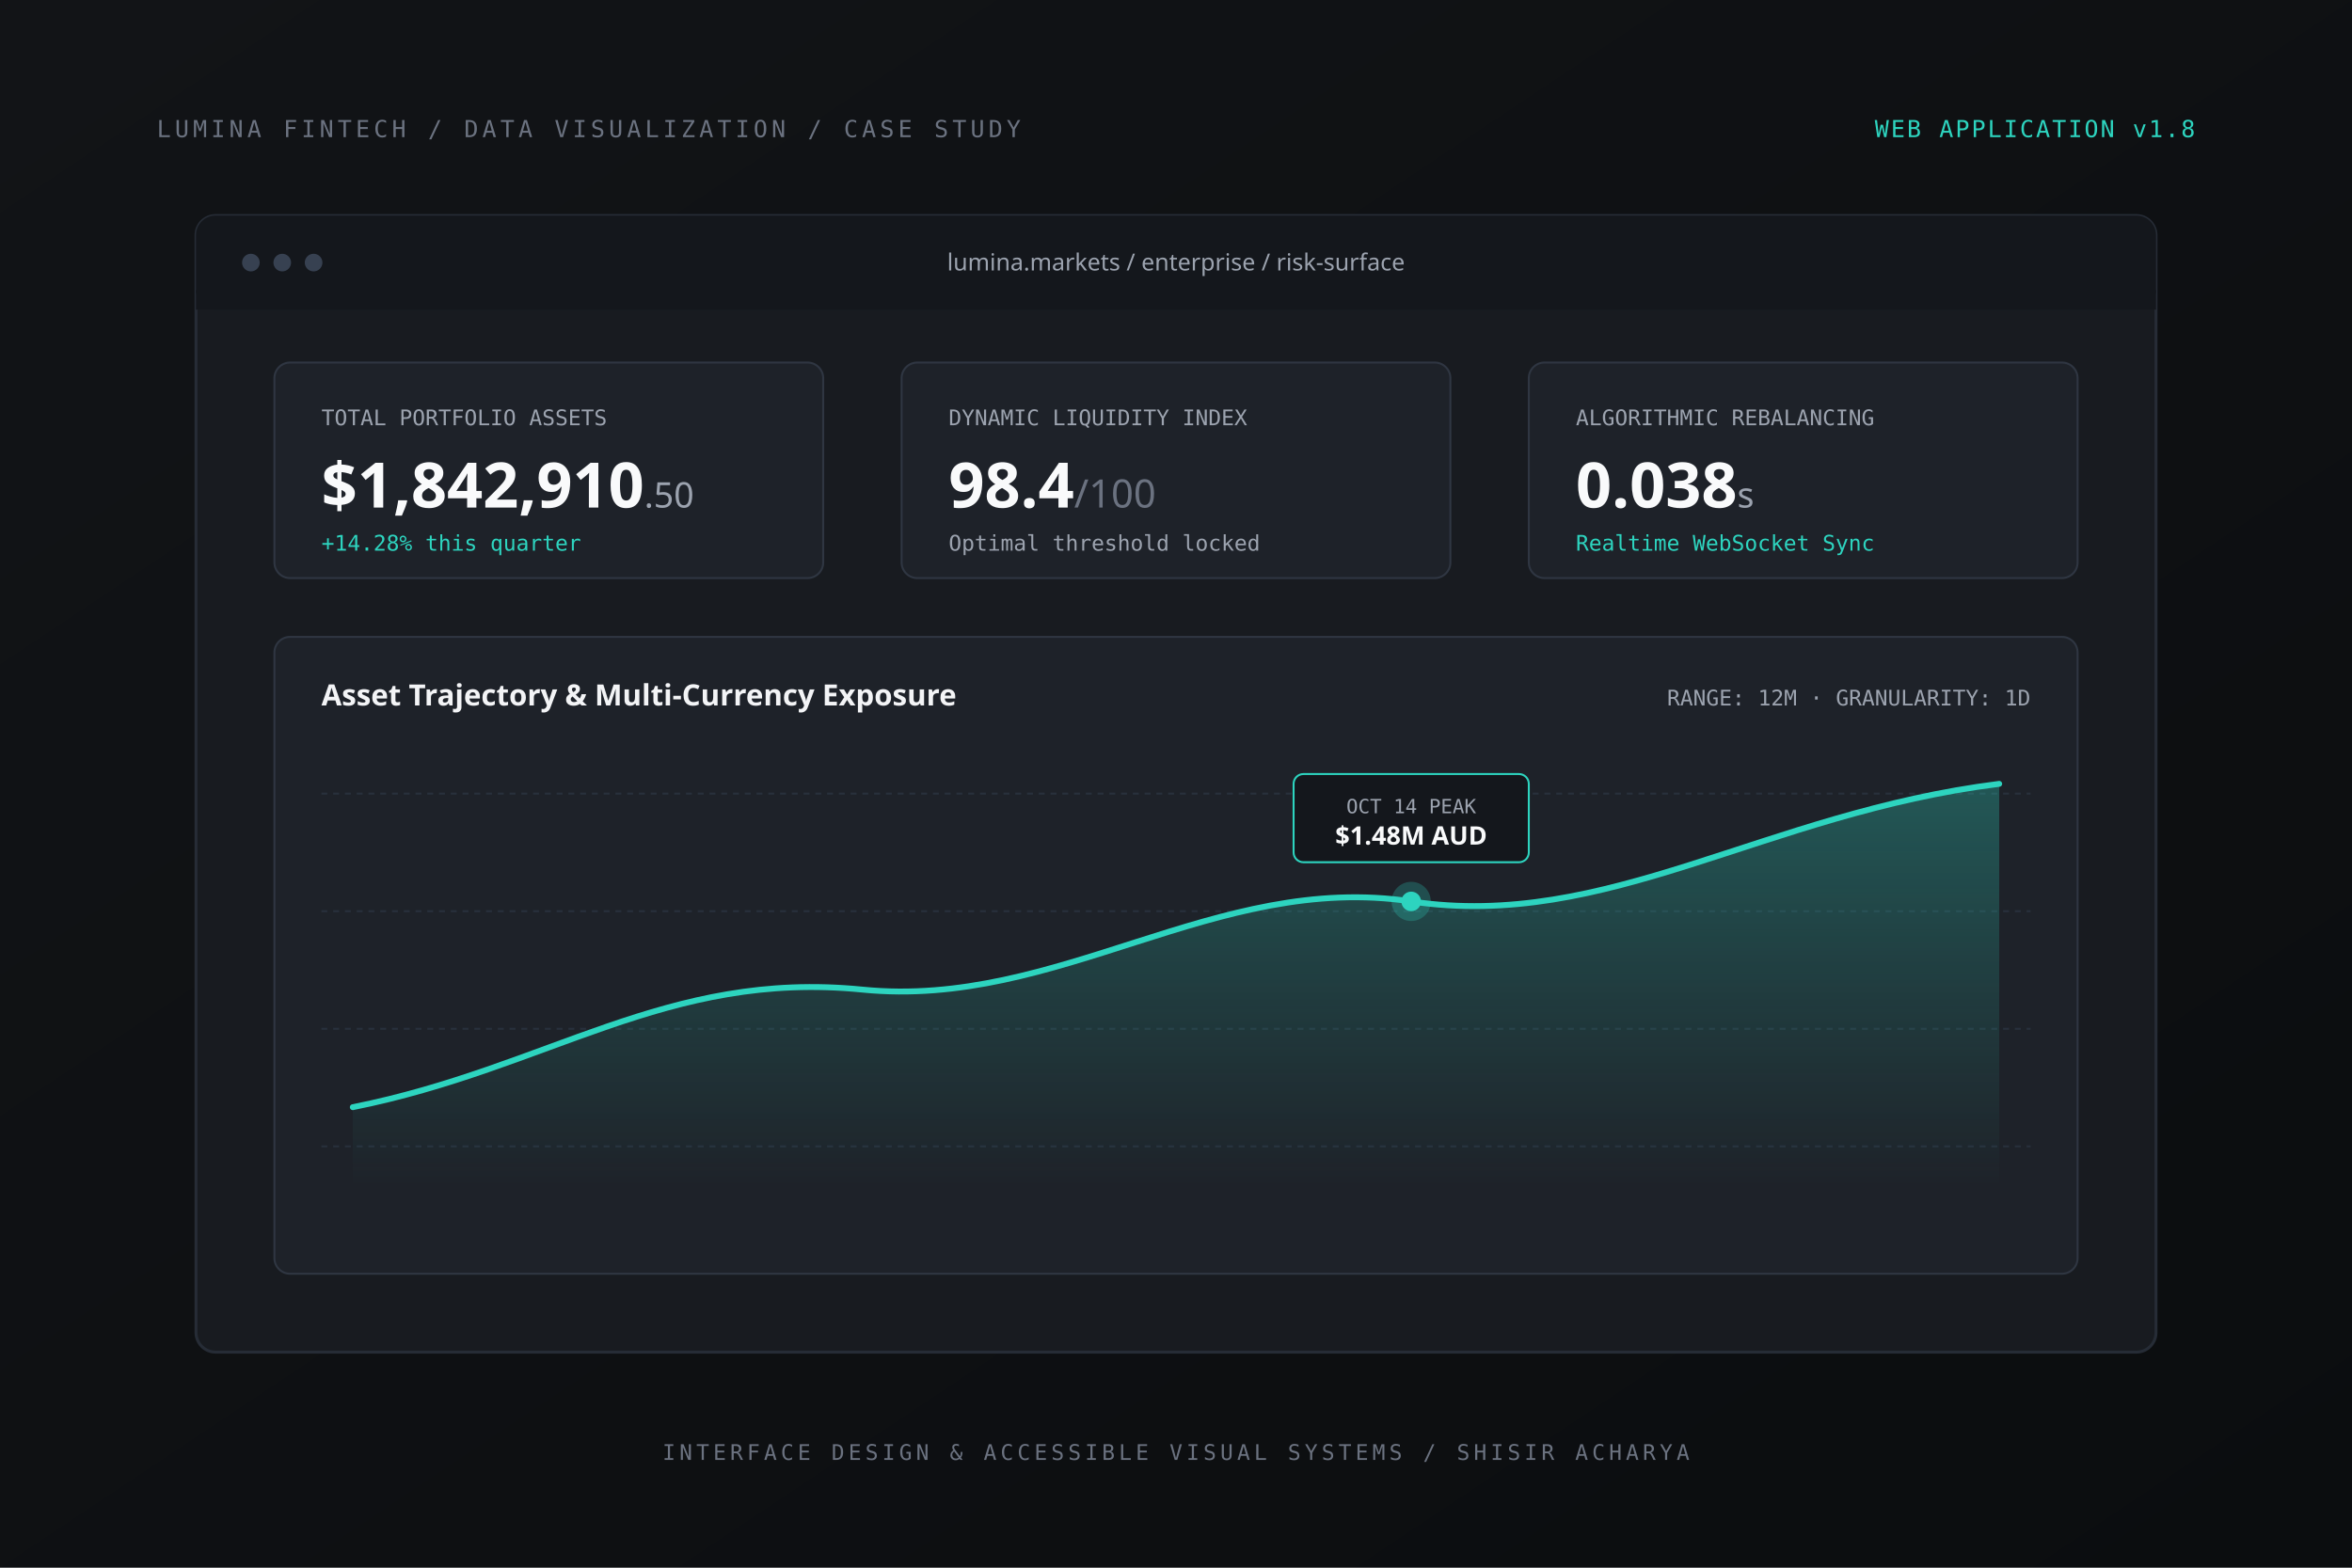
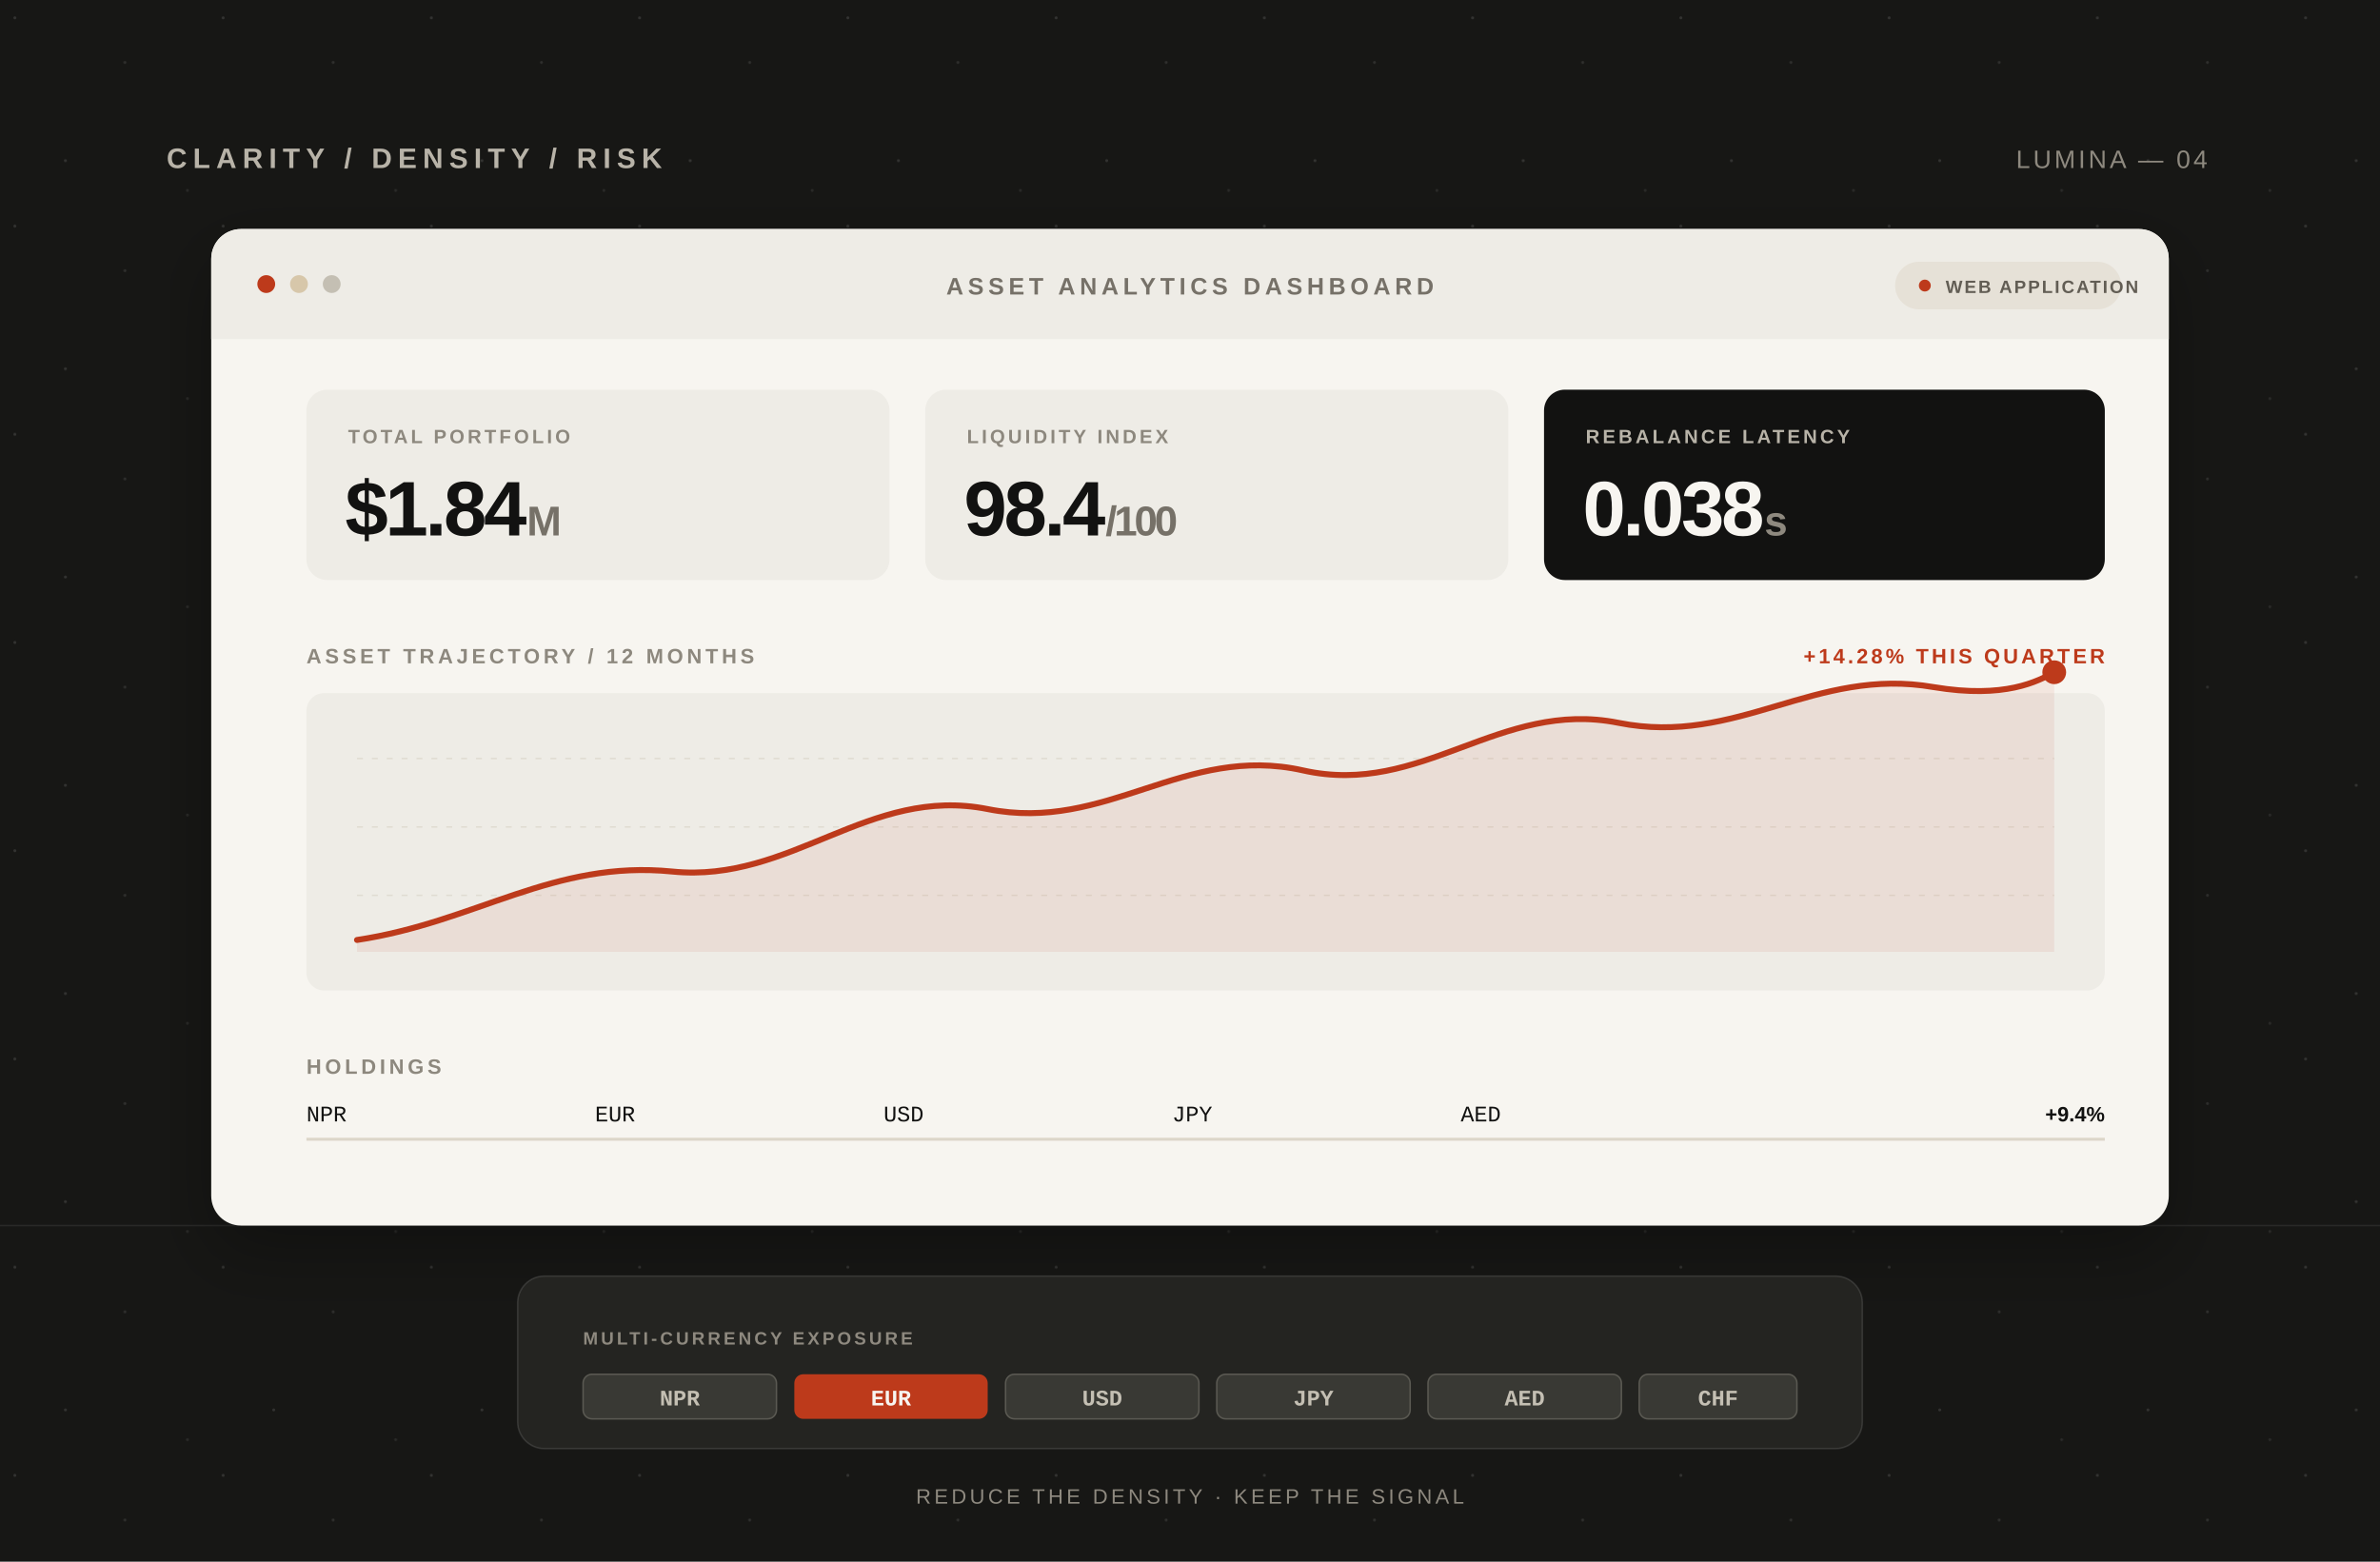
- <svg xmlns="http://www.w3.org/2000/svg" viewBox="0 0 1200 800" width="100%" height="100%">
+ <svg xmlns="http://www.w3.org/2000/svg" width="1600" height="1050" viewBox="0 0 1600 1050" fill="none">
  <defs>
-     <linearGradient id="luminaBg" x1="0%" y1="0%" x2="100%" y2="100%">
-       <stop offset="0%" stop-color="#121417" />
-       <stop offset="100%" stop-color="#0B0D0F" />
-     </linearGradient>
-     <linearGradient id="emeraldCurve" x1="0%" y1="0%" x2="0%" y2="100%">
-       <stop offset="0%" stop-color="#2DD4BF" stop-opacity="0.3" />
-       <stop offset="100%" stop-color="#2DD4BF" stop-opacity="0.0" />
-     </linearGradient>
+     <pattern id="grain" width="140" height="140" patternUnits="userSpaceOnUse">
+       <circle cx="10" cy="12" r="1" fill="#fff" opacity=".12" />
+       <circle cx="84" cy="42" r="1" fill="#fff" opacity=".1" />
+       <circle cx="44" cy="108" r="1" fill="#fff" opacity=".12" />
+       <circle cx="126" cy="128" r="1" fill="#fff" opacity=".08" />
+     </pattern>
+     <filter id="shadow" x="115" y="105" width="1370" height="875" filterUnits="userSpaceOnUse" color-interpolation-filters="sRGB">
+       <feFlood flood-opacity="0" result="BackgroundImageFix" />
+       <feColorMatrix in="SourceAlpha" values="0 0 0 0 0 0 0 0 0 0 0 0 0 0 0 0 0 0 127 0" result="hardAlpha" />
+       <feOffset dy="18" />
+       <feGaussianBlur stdDeviation="24" />
+       <feComposite in2="hardAlpha" operator="out" />
+       <feColorMatrix values="0 0 0 0 0 0 0 0 0 0 0 0 0 0 0 0 0 0 .28 0" />
+       <feBlend in2="BackgroundImageFix" result="effect1_dropShadow" />
+       <feBlend in="SourceGraphic" in2="effect1_dropShadow" result="shape" />
+     </filter>
  </defs>
-   <rect width="1200" height="800" fill="url(#luminaBg)" />
-   <text x="80" y="70" font-family="'JetBrains Mono', monospace" font-size="12" fill="#6B7280" letter-spacing="2">LUMINA FINTECH / DATA VISUALIZATION / CASE STUDY</text>
-   <text x="1120" y="70" font-family="'JetBrains Mono', monospace" font-size="12" fill="#2DD4BF" letter-spacing="1" text-anchor="end">WEB APPLICATION v1.8</text>
-   <g transform="translate(100, 110)">
-     <rect x="0" y="0" width="1000" height="580" rx="10" fill="#181B20" stroke="#262C36" stroke-width="1.5" />
-     <rect x="0" y="0" width="1000" height="48" rx="10" fill="#14171C" />
-     <rect x="0" y="38" width="1000" height="10" fill="#14171C" />
-     <circle cx="28" cy="24" r="4.5" fill="#374151" />
-     <circle cx="44" cy="24" r="4.5" fill="#374151" />
-     <circle cx="60" cy="24" r="4.5" fill="#374151" />
-     <text x="500" y="28" font-family="'Plus Jakarta Sans', sans-serif" font-size="12" fill="#9CA3AF" font-weight="500" text-anchor="middle">lumina.markets / enterprise / risk-surface</text>
-     <g transform="translate(40, 75)">
-       <rect x="0" y="0" width="280" height="110" rx="8" fill="#1E2229" stroke="#2F3642" stroke-width="1" />
-       <text x="24" y="32" font-family="'JetBrains Mono', monospace" font-size="11" fill="#9CA3AF">TOTAL PORTFOLIO ASSETS</text>
-       <text x="24" y="74" font-family="'Plus Jakarta Sans', sans-serif" font-size="32" font-weight="700" fill="#F9FAFB">$1,842,910<tspan font-size="18" font-weight="500" fill="#9CA3AF">.50</tspan>
-       </text>
-       <text x="24" y="96" font-family="'JetBrains Mono', monospace" font-size="11" fill="#2DD4BF">+14.28% this quarter</text>
-       <rect x="320" y="0" width="280" height="110" rx="8" fill="#1E2229" stroke="#2F3642" stroke-width="1" />
-       <text x="344" y="32" font-family="'JetBrains Mono', monospace" font-size="11" fill="#9CA3AF">DYNAMIC LIQUIDITY INDEX</text>
-       <text x="344" y="74" font-family="'Plus Jakarta Sans', sans-serif" font-size="32" font-weight="700" fill="#F9FAFB">98.4<tspan font-size="20" font-weight="400" fill="#6B7280">/100</tspan>
-       </text>
-       <text x="344" y="96" font-family="'JetBrains Mono', monospace" font-size="11" fill="#9CA3AF">Optimal threshold locked</text>
-       <rect x="640" y="0" width="280" height="110" rx="8" fill="#1E2229" stroke="#2F3642" stroke-width="1" />
-       <text x="664" y="32" font-family="'JetBrains Mono', monospace" font-size="11" fill="#9CA3AF">ALGORITHMIC REBALANCING</text>
-       <text x="664" y="74" font-family="'Plus Jakarta Sans', sans-serif" font-size="32" font-weight="700" fill="#F9FAFB">0.038<tspan font-size="18" font-weight="500" fill="#9CA3AF">s</tspan>
-       </text>
-       <text x="664" y="96" font-family="'JetBrains Mono', monospace" font-size="11" fill="#2DD4BF">Realtime WebSocket Sync</text>
+   <rect width="1600" height="1050" fill="#171715" />
+   <rect width="1600" height="1050" fill="url(#grain)" />
+   <path d="M0 824H1600" stroke="#fff" stroke-opacity=".08" />
+   <text x="112" y="113" fill="#B8B3A8" font-family="Arial, sans-serif" font-size="19" font-weight="700" letter-spacing="4">CLARITY / DENSITY / RISK</text>
+   <text x="1484" y="113" fill="#8E897F" font-family="Arial, sans-serif" font-size="17" letter-spacing="2" text-anchor="end">LUMINA  —  04</text>
+   <g filter="url(#shadow)">
+     <rect x="142" y="154" width="1316" height="670" rx="20" fill="#F7F5F0" />
+     <path d="M162 154H1438C1449.05 154 1458 162.954 1458 174V228H142V174C142 162.954 150.954 154 162 154Z" fill="#EEECE6" />
+     <circle cx="179" cy="191" r="6" fill="#BD3A1B" />
+     <circle cx="201" cy="191" r="6" fill="#D7C7AA" />
+     <circle cx="223" cy="191" r="6" fill="#C4BFB3" />
+     <text x="800" y="198" fill="#767168" font-family="Arial, sans-serif" font-size="16" font-weight="700" letter-spacing="3" text-anchor="middle">ASSET ANALYTICS DASHBOARD</text>
+     <rect x="1274" y="176" width="152" height="32" rx="16" fill="#E6E1D7" />
+     <circle cx="1294" cy="192" r="4" fill="#BD3A1B" />
+     <text x="1308" y="197" fill="#625D54" font-family="Arial, sans-serif" font-size="12" font-weight="700" letter-spacing="1.3">WEB APPLICATION</text>
+     <rect x="206" y="262" width="392" height="128" rx="14" fill="#EEECE6" />
+     <text x="234" y="298" fill="#8D887E" font-family="Arial, sans-serif" font-size="13" font-weight="700" letter-spacing="2">TOTAL PORTFOLIO</text>
+     <text x="232" y="360" fill="#121211" font-family="Arial, sans-serif" font-size="52" font-weight="700" letter-spacing="-2">$1.84<tspan font-size="28" fill="#767168">M</tspan>
+     </text>
+     <rect x="622" y="262" width="392" height="128" rx="14" fill="#EEECE6" />
+     <text x="650" y="298" fill="#8D887E" font-family="Arial, sans-serif" font-size="13" font-weight="700" letter-spacing="2">LIQUIDITY INDEX</text>
+     <text x="648" y="360" fill="#121211" font-family="Arial, sans-serif" font-size="52" font-weight="700" letter-spacing="-2">98.4<tspan font-size="28" fill="#767168">/100</tspan>
+     </text>
+     <rect x="1038" y="262" width="377" height="128" rx="14" fill="#121211" />
+     <text x="1066" y="298" fill="#B8B3A8" font-family="Arial, sans-serif" font-size="13" font-weight="700" letter-spacing="2">REBALANCE LATENCY</text>
+     <text x="1064" y="360" fill="#F7F5F0" font-family="Arial, sans-serif" font-size="52" font-weight="700" letter-spacing="-2">0.038<tspan font-size="28" fill="#8E897F">s</tspan>
+     </text>
+     <text x="206" y="446" fill="#8D887E" font-family="Arial, sans-serif" font-size="14" font-weight="700" letter-spacing="2.4">ASSET TRAJECTORY / 12 MONTHS</text>
+     <text x="1415" y="446" fill="#BD3A1B" font-family="Arial, sans-serif" font-size="14" font-weight="700" letter-spacing="2" text-anchor="end">+14.28% THIS QUARTER</text>
+     <rect x="206" y="466" width="1209" height="200" rx="12" fill="#EEECE6" />
+     <g stroke="#E0DCD2" stroke-width="1" stroke-dasharray="4 6">
+       <line x1="240" y1="510" x2="1381" y2="510" />
+       <line x1="240" y1="556" x2="1381" y2="556" />
+       <line x1="240" y1="602" x2="1381" y2="602" />
    </g>
-     <g transform="translate(40, 215)">
-       <rect x="0" y="0" width="920" height="325" rx="8" fill="#1E2229" stroke="#2F3642" stroke-width="1" />
-       <text x="24" y="35" font-family="'Plus Jakarta Sans', sans-serif" font-size="15" font-weight="600" fill="#F3F4F6">Asset Trajectory &amp; Multi-Currency Exposure</text>
-       <text x="896" y="35" font-family="'JetBrains Mono', monospace" font-size="11" fill="#9CA3AF" text-anchor="end">RANGE: 12M · GRANULARITY: 1D</text>
-       <line x1="24" y1="80" x2="896" y2="80" stroke="#28303C" stroke-dasharray="3 3" />
-       <line x1="24" y1="140" x2="896" y2="140" stroke="#28303C" stroke-dasharray="3 3" />
-       <line x1="24" y1="200" x2="896" y2="200" stroke="#28303C" stroke-dasharray="3 3" />
-       <line x1="24" y1="260" x2="896" y2="260" stroke="#28303C" stroke-dasharray="3 3" />
-       <path d="M 40 240 C 140 220, 200 170, 300 180 C 400 190, 480 120, 580 135 C 680 150, 760 90, 880 75 L 880 280 L 40 280 Z" fill="url(#emeraldCurve)" />
-       <path d="M 40 240 C 140 220, 200 170, 300 180 C 400 190, 480 120, 580 135 C 680 150, 760 90, 880 75" fill="none" stroke="#2DD4BF" stroke-width="3" stroke-linecap="round" />
-       <circle cx="580" cy="135" r="5" fill="#2DD4BF" />
-       <circle cx="580" cy="135" r="10" fill="#2DD4BF" opacity="0.25" />
-       <g transform="translate(520, 70)">
-         <rect x="0" y="0" width="120" height="45" rx="5" fill="#14171C" stroke="#2DD4BF" stroke-width="1" />
-         <text x="60" y="20" font-family="'JetBrains Mono', monospace" font-size="10" fill="#9CA3AF" text-anchor="middle">OCT 14 PEAK</text>
-         <text x="60" y="36" font-family="'Plus Jakarta Sans', sans-serif" font-size="13" font-weight="700" fill="#F9FAFB" text-anchor="middle">$1.48M AUD</text>
-       </g>
+     <path d="M240 632C320 620 372 578 452 586C532 594 584 528 664 544C744 560 796 500 876 518C956 536 1008 470 1088 486C1168 502 1220 448 1300 462C1348 470 1370 458 1381 452V640H240Z" fill="#BD3A1B" fill-opacity=".08" />
+     <path d="M240 632C320 620 372 578 452 586C532 594 584 528 664 544C744 560 796 500 876 518C956 536 1008 470 1088 486C1168 502 1220 448 1300 462C1348 470 1370 458 1381 452" stroke="#BD3A1B" stroke-width="4" stroke-linecap="round" fill="none" />
+     <circle cx="1381" cy="452" r="8" fill="#BD3A1B" />
+     <text x="206" y="722" fill="#8D887E" font-family="Arial, sans-serif" font-size="14" font-weight="700" letter-spacing="2.4">HOLDINGS</text>
+     <g font-family="Courier New, monospace" font-size="15" fill="#121211">
+       <text x="206" y="754">NPR</text>
+       <text x="400" y="754">EUR</text>
+       <text x="594" y="754">USD</text>
+       <text x="788" y="754">JPY</text>
+       <text x="982" y="754">AED</text>
+     </g>
+     <g font-family="Arial, sans-serif" font-size="14" font-weight="700" fill="#121211" text-anchor="end">
+       <text x="1415" y="754">+9.4%</text>
+     </g>
+     <path d="M206 766H1415" stroke="#DCD6C9" stroke-width="2" />
+   </g>
+   <g transform="translate(348 858)">
+     <rect width="904" height="116" rx="18" fill="#242421" stroke="#fff" stroke-opacity=".12" />
+     <text x="44" y="46" fill="#8E897F" font-family="Arial, sans-serif" font-size="12" font-weight="700" letter-spacing="2">MULTI-CURRENCY EXPOSURE</text>
+     <g font-family="Courier New, monospace" font-size="15" font-weight="700" text-anchor="middle">
+       <rect x="44" y="66" width="130" height="30" rx="6" fill="#393934" stroke="#5A5952" />
+       <text x="109" y="87" fill="#C4BFB3">NPR</text>
+       <rect x="186" y="66" width="130" height="30" rx="6" fill="#BD3A1B" />
+       <text x="251" y="87" fill="#F7F5F0">EUR</text>
+       <rect x="328" y="66" width="130" height="30" rx="6" fill="#393934" stroke="#5A5952" />
+       <text x="393" y="87" fill="#C4BFB3">USD</text>
+       <rect x="470" y="66" width="130" height="30" rx="6" fill="#393934" stroke="#5A5952" />
+       <text x="535" y="87" fill="#C4BFB3">JPY</text>
+       <rect x="612" y="66" width="130" height="30" rx="6" fill="#393934" stroke="#5A5952" />
+       <text x="677" y="87" fill="#C4BFB3">AED</text>
+       <rect x="754" y="66" width="106" height="30" rx="6" fill="#393934" stroke="#5A5952" />
+       <text x="807" y="87" fill="#C4BFB3">CHF</text>
    </g>
  </g>
-   <text x="600" y="745" font-family="'JetBrains Mono', monospace" font-size="11" fill="#6B7280" text-anchor="middle" letter-spacing="2">INTERFACE DESIGN &amp; ACCESSIBLE VISUAL SYSTEMS / SHISIR ACHARYA</text>
+   <text x="800" y="1011" fill="#8E897F" font-family="Arial, sans-serif" font-size="14" letter-spacing="2.2" text-anchor="middle">REDUCE THE DENSITY  ·  KEEP THE SIGNAL</text>
</svg>
